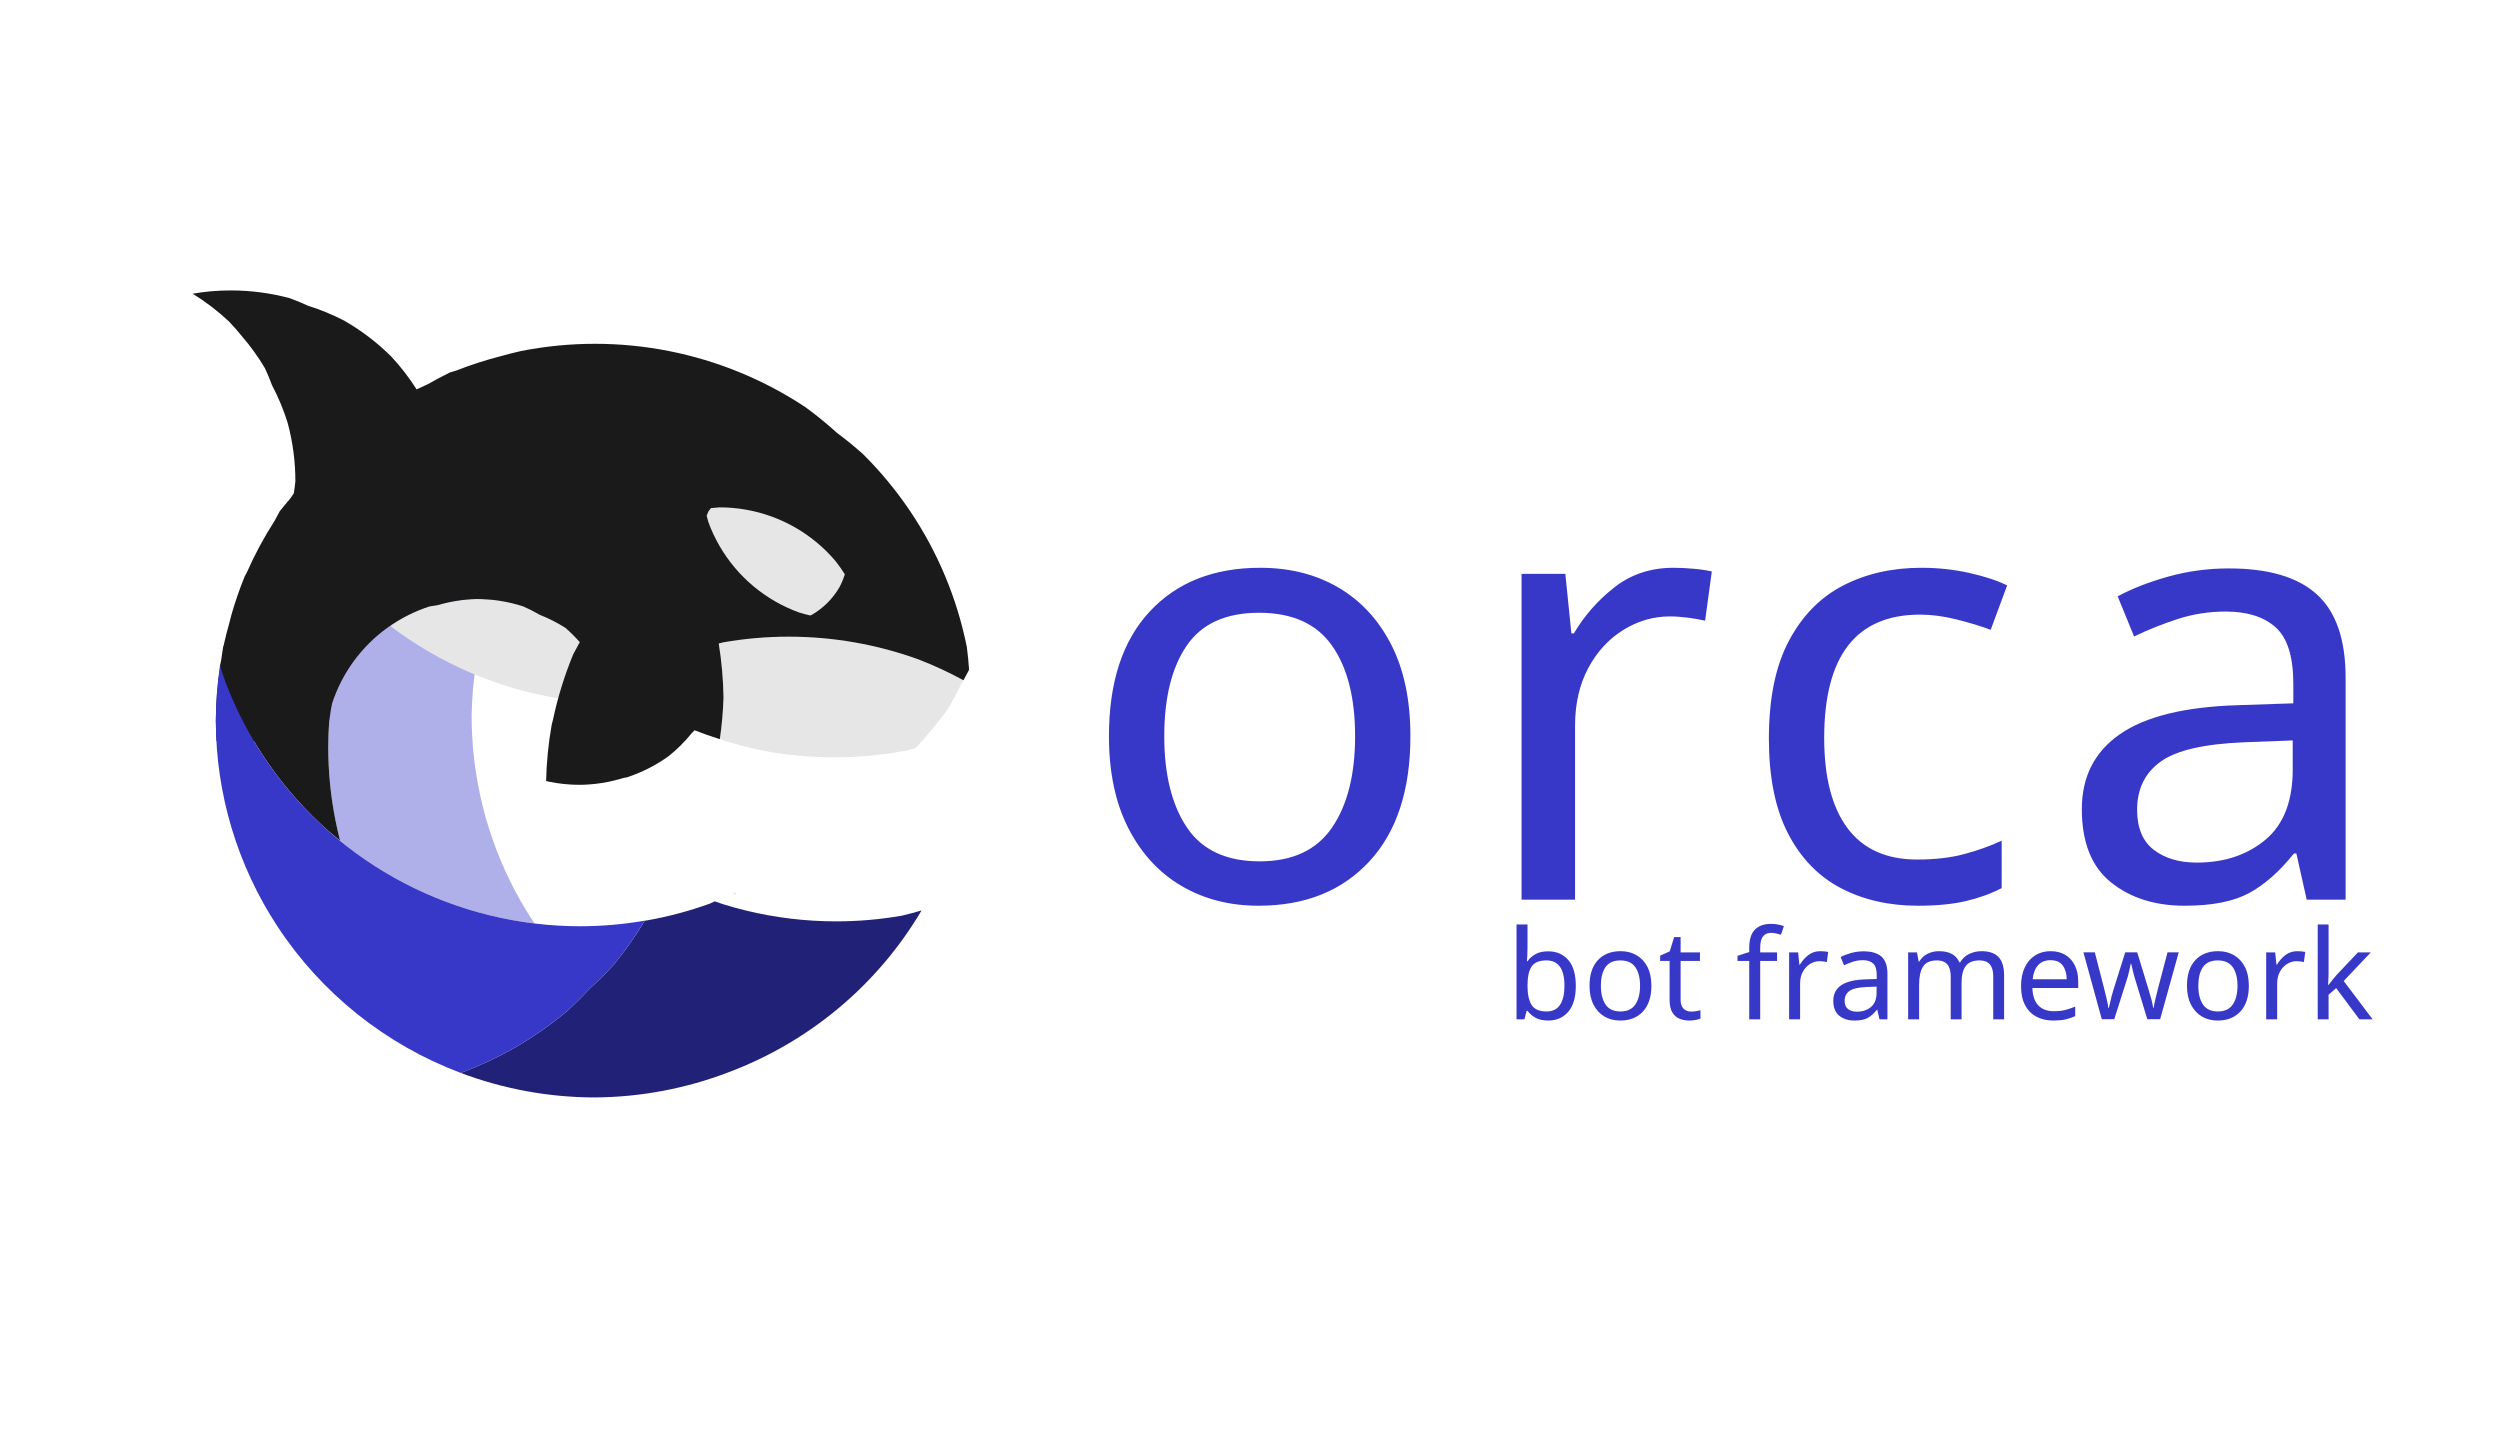
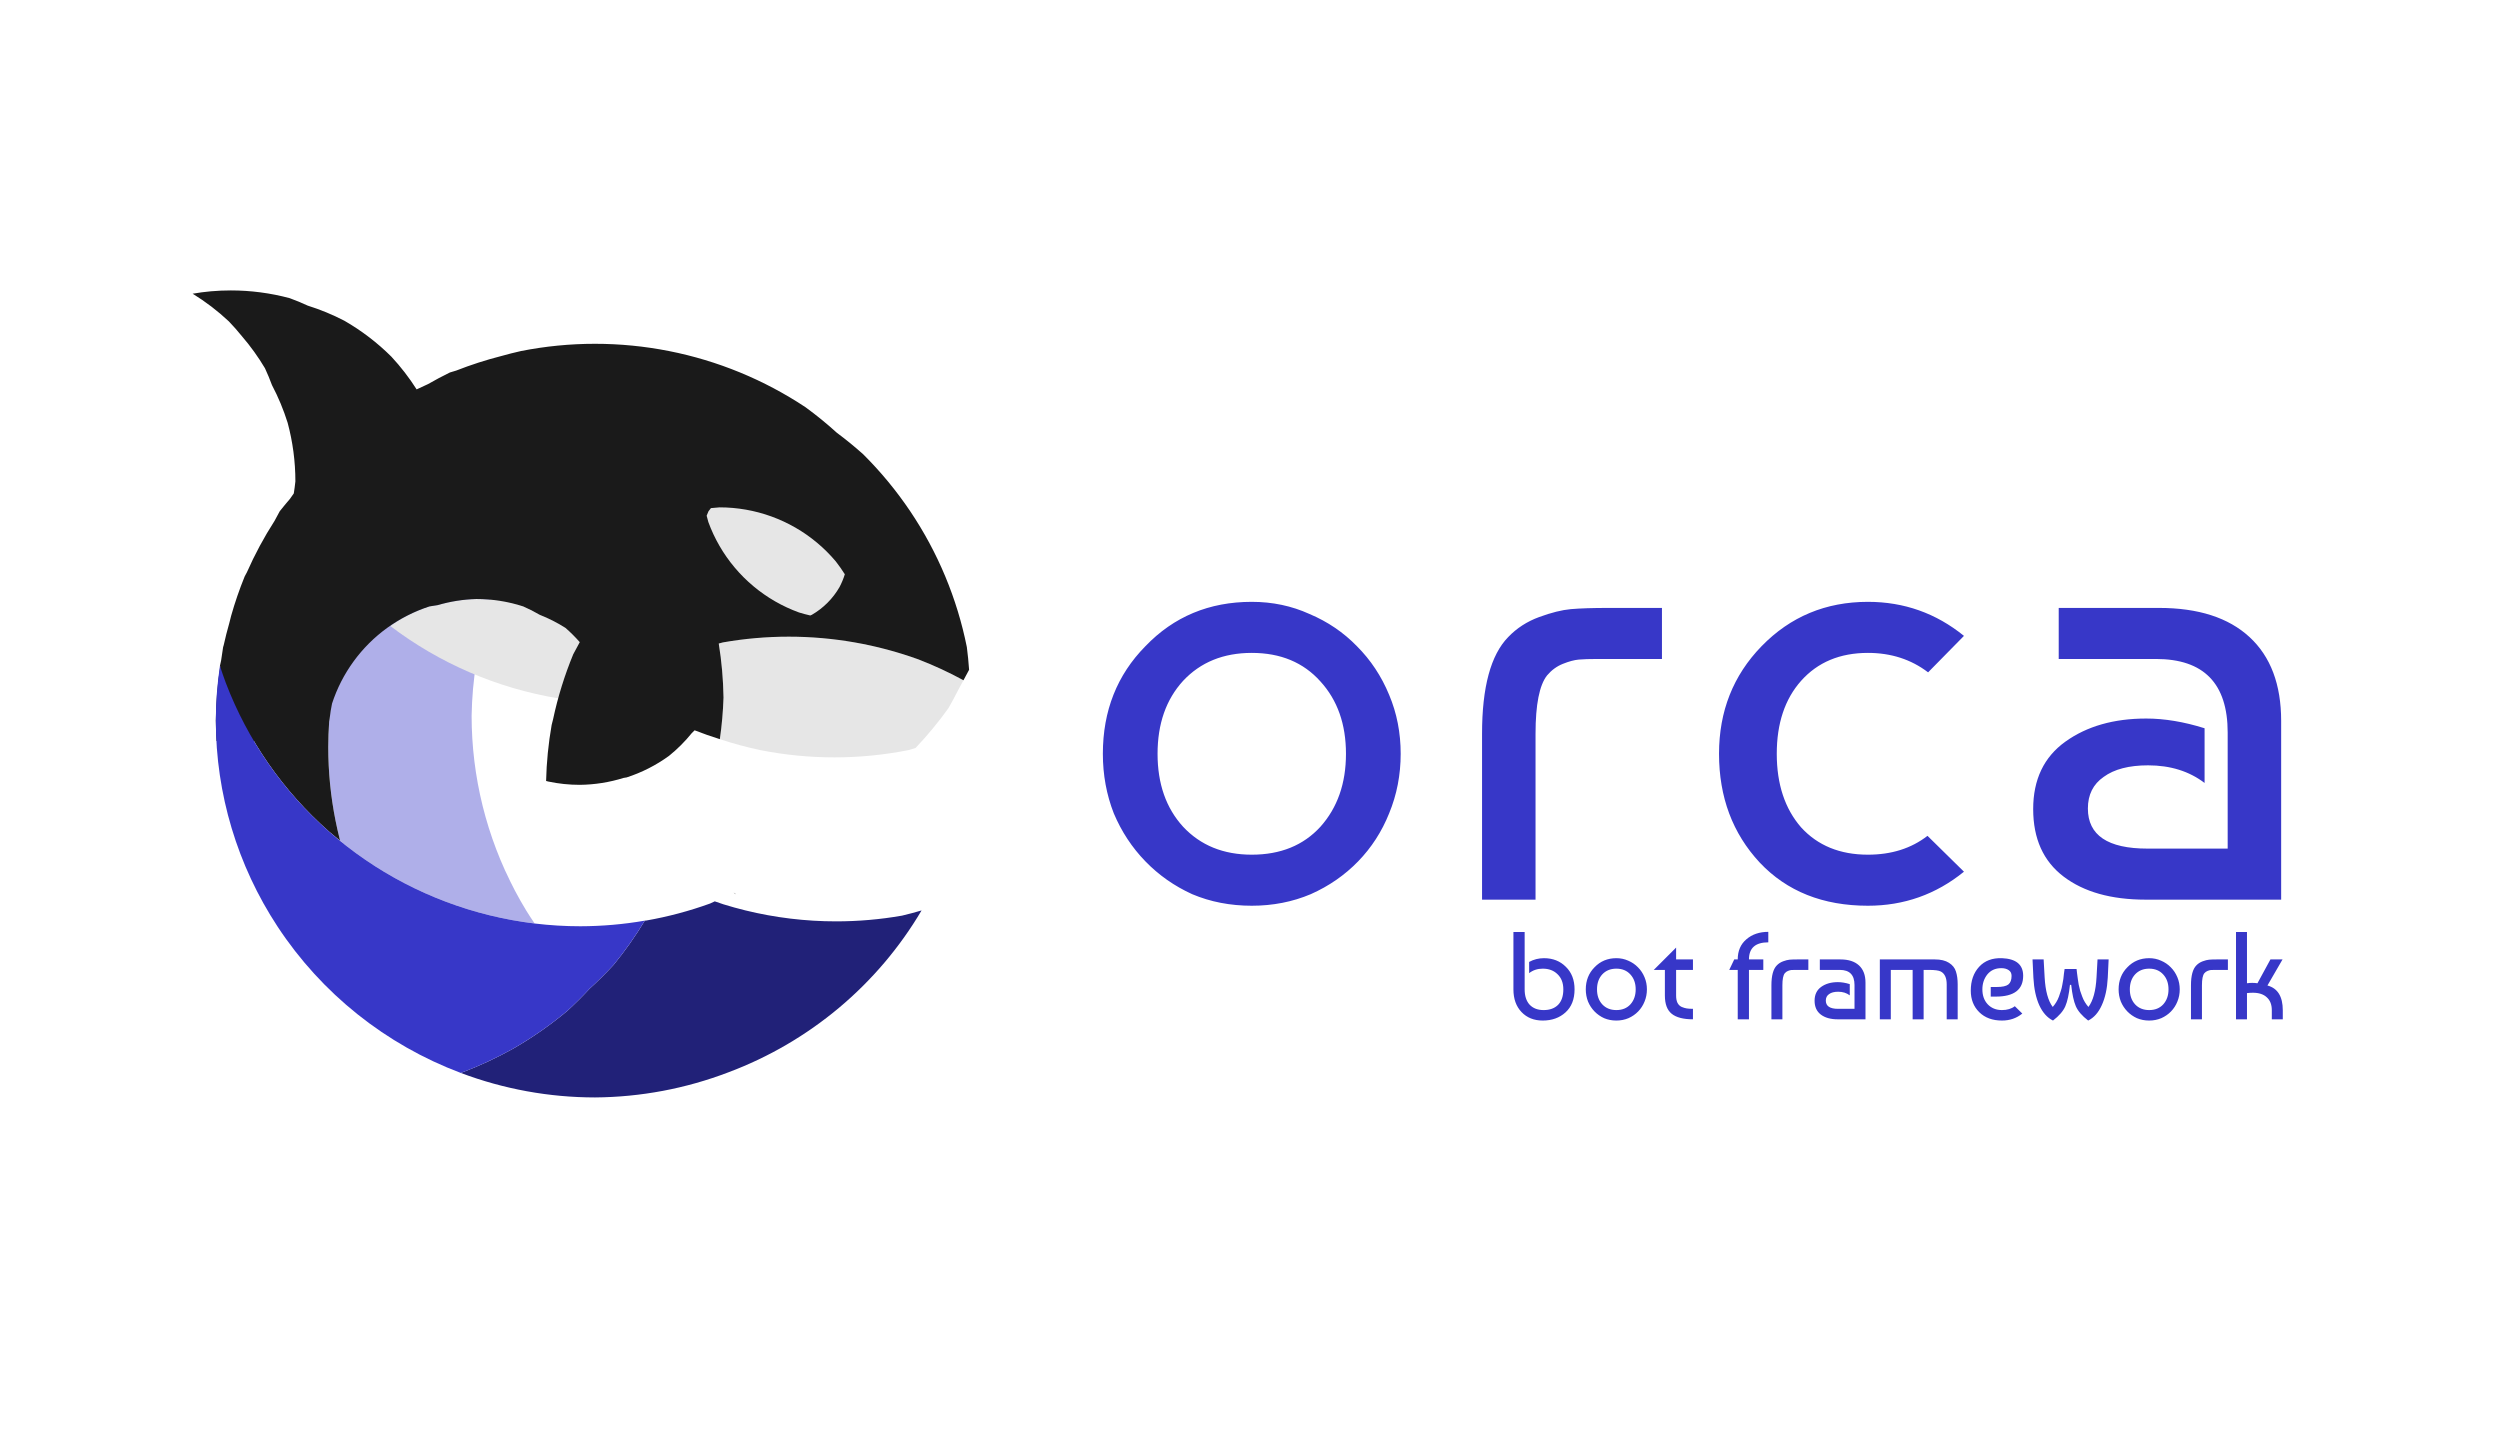
<svg xmlns="http://www.w3.org/2000/svg" version="1.1" id="svg2" width="1036" height="597.333" viewBox="0 0 1036 117.992">
  <defs id="defs6">
    <rect x="3329" y="1896.273" width="344.158" height="413.881" id="rect14768" />
    <clipPath clipPathUnits="userSpaceOnUse" id="clipPath82106">
      <g id="use82108">
        <path style="color:#000000;opacity:0.81;fill:#ff0000;fill-opacity:1;stroke:#000000;stroke-opacity:1;-inkscape-stroke:none" d="m 2697.192,2263.01 c 0,244.155 -55.897,355.03 -268.911,527.674 -213.015,172.644 -564.842,169.821 -866.091,169.821 -301.248,0 -344.041,-50.517 -557.056,-223.161 -213.015,-172.644 -345.219,-530.295 -345.219,-774.451 -3e-5,-244.155 -40.187,-391.157 94.616,-512.765 144.727,-130.561 287.197,-41.879 532.366,-313.359 196.52,-217.61 851.04,249.462 1090.875,477.031 198.902,188.731 319.42,405.053 319.42,649.209 z" id="path83133" clip-path="none" />
        <path style="fill:#ff0000;stroke:#000000;stroke-width:1px;stroke-linecap:butt;stroke-linejoin:miter;stroke-opacity:1" d="m 1292.035,1135.186 c 371.513,64.393 630.246,173.929 630.246,173.929 0,0 204.954,99.436 289.545,168.816 84.59,69.38 377.971,113.214 377.971,113.214 L 2462.843,1248.733 1889.497,1037.097 1285.733,979.107 1159.324,1101.446 Z" id="path83135" />
      </g>
    </clipPath>
    <filter style="color-interpolation-filters:sRGB" id="filter46132" x="-0.03" y="-0.034" width="1.061" height="1.071">
      <feFlood flood-opacity="0.498" flood-color="rgb(0,0,0)" result="flood" id="feFlood46122" />
      <feComposite in="flood" in2="SourceGraphic" operator="in" result="composite1" id="feComposite46124" />
      <feGaussianBlur in="composite1" stdDeviation="11.009" result="blur" id="feGaussianBlur46126" />
      <feOffset dx="1.1" dy="3.412" result="offset" id="feOffset46128" />
      <feComposite in="SourceGraphic" in2="offset" operator="over" result="composite2" id="feComposite46130" />
    </filter>
    <filter style="color-interpolation-filters:sRGB" id="filter46552" x="-0.018" y="-0.056" width="1.036" height="1.129">
      <feFlood flood-opacity="0.498" flood-color="rgb(0,0,0)" result="flood" id="feFlood46542" />
      <feComposite in="flood" in2="SourceGraphic" operator="in" result="composite1" id="feComposite46544" />
      <feGaussianBlur in="composite1" stdDeviation="13.161" result="blur" id="feGaussianBlur46546" />
      <feOffset dx="0.243" dy="9.811" result="offset" id="feOffset46548" />
      <feComposite in="SourceGraphic" in2="offset" operator="over" result="composite2" id="feComposite46550" />
    </filter>
  </defs>
  <g id="layer1" style="display:inline" />
  <g id="g8" style="display:inline">
-     <text xml:space="preserve" style="font-size:251.867px;line-height:1.25;font-family:Baumans;-inkscape-font-specification:Baumans;letter-spacing:11.055px;fill:#3737c8;fill-opacity:1;stroke:none;stroke-width:1.576;stroke-linecap:butt;stroke-linejoin:miter;stroke-miterlimit:4;stroke-dasharray:none;stroke-opacity:1;paint-order:stroke fill markers" x="445.691" y="133.147" id="text5724">
-       <tspan id="tspan5722" x="445.691" y="133.147" style="fill:#3737c8;fill-opacity:1;stroke:none;stroke-width:1.576;stroke-linecap:butt;stroke-linejoin:miter;stroke-miterlimit:4;stroke-dasharray:none;stroke-opacity:1;paint-order:stroke fill markers">orca</tspan>
-     </text>
-     <text xml:space="preserve" style="font-size:51.698px;line-height:1.25;font-family:Baumans;-inkscape-font-specification:Baumans;fill:#3737c8;fill-opacity:1;stroke:none;stroke-width:1.576;stroke-linecap:butt;stroke-linejoin:miter;stroke-miterlimit:4;stroke-dasharray:none;paint-order:stroke fill markers" x="624.062" y="182.73" id="text46540">
-       <tspan id="tspan46538" x="624.062" y="182.73" style="fill:#3737c8;fill-opacity:1;stroke:none;stroke-width:1.576;stroke-linecap:butt;stroke-linejoin:miter;stroke-miterlimit:4;stroke-dasharray:none;paint-order:stroke fill markers">bot framework</tspan>
-     </text>
+     <g aria-label="orca" id="text5724" style="font-size:251.867px;line-height:1.25;font-family:Baumans;-inkscape-font-specification:Baumans;letter-spacing:11.055px;fill:#3737c8;stroke-width:1.576;paint-order:stroke fill markers">
+       <path id="path51" d="m 518.732,9.732 c -17.631,0 -32.322,6.129 -44.076,18.387 -11.754,11.922 -17.631,26.781 -17.631,44.58 0,8.731 1.511,16.96 4.533,24.684 3.19,7.556 7.557,14.187 13.098,19.896 5.541,5.709 12.004,10.243 19.393,13.602 7.556,3.19 15.784,4.785 24.684,4.785 8.731,0 16.876,-1.595 24.432,-4.785 7.556,-3.358 14.103,-7.893 19.645,-13.602 5.541,-5.709 9.823,-12.34 12.846,-19.896 3.19,-7.724 4.785,-15.952 4.785,-24.684 0,-8.731 -1.595,-16.876 -4.785,-24.432 -3.19,-7.724 -7.641,-14.439 -13.35,-20.148 -5.541,-5.709 -12.089,-10.159 -19.645,-13.35 -7.388,-3.358 -15.364,-5.037 -23.928,-5.037 z m 255.338,0 c -17.463,0 -32.154,6.129 -44.076,18.387 -11.754,12.09 -17.631,26.949 -17.631,44.58 0,17.967 5.625,32.994 16.875,45.084 11.25,11.922 26.194,17.883 44.832,17.883 14.944,0 28.209,-4.702 39.795,-14.105 l -15.111,-14.859 c -6.716,5.205 -14.945,7.809 -24.684,7.809 -11.586,0 -20.821,-3.778 -27.705,-11.334 -6.716,-7.724 -10.074,-17.883 -10.074,-30.477 0,-12.593 3.358,-22.669 10.074,-30.225 6.884,-7.724 16.119,-11.586 27.705,-11.586 9.571,0 17.883,2.687 24.936,8.061 L 813.865,23.838 C 802.279,14.435 789.014,9.732 774.07,9.732 Z M 666.551,12.252 c -6.549,0 -11.753,0.168 -15.615,0.504 -3.694,0.336 -8.06,1.426 -13.098,3.273 -5.037,1.847 -9.32,4.616 -12.846,8.311 -7.22,7.388 -10.83,20.737 -10.83,40.047 v 68.76 h 22.166 V 64.387 c 0,-12.09 1.595,-20.148 4.785,-24.178 1.847,-2.183 4.03,-3.778 6.549,-4.785 2.519,-1.007 4.7,-1.596 6.547,-1.764 1.847,-0.168 4.45,-0.252 7.809,-0.252 h 26.697 v -21.156 z m 186.58,0 v 21.156 h 40.297 c 19.814,0 29.721,10.159 29.721,30.477 v 48.105 h -33.246 c -16.455,0 -24.684,-5.541 -24.684,-16.623 0,-5.709 2.183,-10.075 6.549,-13.098 4.366,-3.19 10.495,-4.785 18.387,-4.785 9.235,0 17.043,2.435 23.424,7.305 V 62.121 c -8.563,-2.687 -16.624,-4.029 -24.18,-4.029 -13.433,0 -24.599,3.19 -33.498,9.57 -8.899,6.381 -13.35,15.7 -13.35,27.957 0,12.258 4.198,21.576 12.594,27.957 8.396,6.381 19.729,9.57 34.002,9.57 H 945.312 V 59.098 c 0,-15.112 -4.364,-26.698 -13.096,-34.758 C 923.485,16.28 910.975,12.252 894.688,12.252 Z M 518.732,30.889 c 11.922,0 21.409,3.946 28.461,11.838 7.052,7.724 10.578,17.715 10.578,29.973 0,12.258 -3.526,22.333 -10.578,30.225 -7.052,7.724 -16.539,11.586 -28.461,11.586 -11.754,0 -21.241,-3.862 -28.461,-11.586 -7.052,-7.724 -10.578,-17.799 -10.578,-30.225 0,-12.425 3.526,-22.501 10.578,-30.225 7.22,-7.724 16.707,-11.586 28.461,-11.586 z" />
+     </g>
+     <g aria-label="bot framework" id="text46540" style="font-size:51.698px;line-height:1.25;font-family:Baumans;-inkscape-font-specification:Baumans;fill:#3737c8;stroke-width:1.576;paint-order:stroke fill markers">
+       <path id="path115" d="m 732.783,146.49 c -3.688,0 -6.721,1.034 -9.1,3.102 -2.378,2.033 -3.566,4.807 -3.566,8.322 h -1.447 l -2.068,4.344 h 3.516 v 20.473 h 4.652 v -20.473 h 5.945 v -4.344 h -5.945 c 0,-4.722 2.672,-7.082 8.014,-7.082 z m -105.619,0.051 v 23.781 c 0,3.929 1.119,7.065 3.359,9.408 2.24,2.344 5.17,3.516 8.789,3.516 3.791,0 6.929,-1.119 9.41,-3.359 2.516,-2.275 3.773,-5.463 3.773,-9.564 0,-3.895 -1.207,-7.014 -3.619,-9.357 -2.378,-2.378 -5.394,-3.566 -9.047,-3.566 -2.206,0 -4.257,0.517 -6.152,1.551 v 4.652 c 1.585,-1.241 3.463,-1.861 5.635,-1.861 2.55,0 4.601,0.775 6.152,2.326 1.585,1.516 2.379,3.602 2.379,6.256 0,2.792 -0.724,4.928 -2.172,6.41 -1.448,1.448 -3.446,2.172 -5.996,2.172 -2.447,0 -4.378,-0.741 -5.791,-2.223 -1.379,-1.516 -2.068,-3.637 -2.068,-6.359 v -23.781 z m 299.436,0 v 36.189 h 4.549 v -10.857 c 0.827,-0.103 1.639,-0.154 2.432,-0.154 2.516,0 4.445,0.637 5.789,1.912 1.379,1.241 2.068,3.015 2.068,5.324 v 3.775 h 4.549 v -3.723 c 0,-5.721 -2.12,-9.152 -6.359,-10.289 l 6.256,-10.805 h -5.014 l -5.377,9.875 c -1.448,-0.207 -2.896,-0.207 -4.344,0 v -21.248 z m -232.021,6.463 -9.254,9.254 h 4.602 v 10.648 c 0,3.515 0.948,6.032 2.844,7.549 1.896,1.516 4.826,2.275 8.789,2.275 v -4.344 c -1,0 -1.844,-0.051 -2.533,-0.154 -0.655,-0.103 -1.363,-0.311 -2.121,-0.621 -0.758,-0.345 -1.344,-0.912 -1.758,-1.705 -0.379,-0.793 -0.568,-1.794 -0.568,-3 v -10.648 h 6.98 v -4.344 h -6.98 z m -24.764,4.395 c -3.619,0 -6.634,1.257 -9.047,3.773 -2.413,2.447 -3.619,5.497 -3.619,9.15 0,1.792 0.311,3.481 0.932,5.066 0.655,1.551 1.55,2.912 2.688,4.084 1.137,1.172 2.464,2.102 3.98,2.791 1.551,0.655 3.24,0.982 5.066,0.982 1.792,0 3.465,-0.328 5.016,-0.982 1.551,-0.689 2.894,-1.619 4.031,-2.791 1.137,-1.172 2.016,-2.533 2.637,-4.084 0.655,-1.585 0.982,-3.274 0.982,-5.066 0,-1.792 -0.328,-3.465 -0.982,-5.016 -0.655,-1.585 -1.568,-2.963 -2.74,-4.135 -1.137,-1.172 -2.48,-2.085 -4.031,-2.74 -1.516,-0.689 -3.154,-1.033 -4.912,-1.033 z m 159.799,0 c -3.998,-0.138 -7.15,1.05 -9.459,3.566 -2.309,2.516 -3.465,5.808 -3.465,9.875 0,3.653 1.172,6.634 3.516,8.943 2.344,2.309 5.479,3.463 9.408,3.463 3.24,0 6.05,-0.964 8.428,-2.895 l -3.102,-3.051 c -1.379,1.068 -3.155,1.604 -5.326,1.604 -2.413,0 -4.376,-0.793 -5.893,-2.379 -1.482,-1.585 -2.223,-3.653 -2.223,-6.203 0,-2.413 0.69,-4.48 2.068,-6.203 1.413,-1.723 3.342,-2.586 5.789,-2.586 1.241,0 2.258,0.277 3.051,0.828 0.793,0.517 1.189,1.309 1.189,2.377 0,1.654 -0.45,2.845 -1.346,3.568 -0.896,0.689 -2.497,1.033 -4.807,1.033 h -2.482 v 3.98 h 2.119 c 7.548,0 11.322,-2.877 11.322,-8.633 0,-4.618 -2.93,-7.048 -8.789,-7.289 z m 61.004,0 c -3.619,0 -6.634,1.257 -9.047,3.773 -2.413,2.447 -3.619,5.497 -3.619,9.15 0,1.792 0.311,3.481 0.932,5.066 0.655,1.551 1.55,2.912 2.688,4.084 1.137,1.172 2.464,2.102 3.98,2.791 1.551,0.655 3.24,0.982 5.066,0.982 1.792,0 3.465,-0.328 5.016,-0.982 1.551,-0.689 2.896,-1.619 4.033,-2.791 1.137,-1.172 2.016,-2.533 2.637,-4.084 0.655,-1.585 0.98,-3.274 0.98,-5.066 0,-1.792 -0.326,-3.465 -0.98,-5.016 -0.655,-1.585 -1.568,-2.963 -2.74,-4.135 -1.137,-1.172 -2.482,-2.085 -4.033,-2.74 -1.516,-0.689 -3.154,-1.033 -4.912,-1.033 z m -145.787,0.516 c -1.344,0 -2.414,0.035 -3.207,0.104 -0.758,0.069 -1.654,0.293 -2.688,0.672 -1.034,0.379 -1.913,0.949 -2.637,1.707 -1.482,1.516 -2.223,4.255 -2.223,8.219 v 14.115 h 4.549 v -14.113 c 0,-2.482 0.328,-4.138 0.982,-4.965 0.379,-0.448 0.827,-0.774 1.344,-0.98 0.517,-0.207 0.967,-0.329 1.346,-0.363 0.379,-0.035 0.912,-0.051 1.602,-0.051 h 5.48 v -4.344 z m 9.305,0 v 4.344 h 8.271 c 4.067,0 6.102,2.086 6.102,6.256 v 9.873 h -6.824 c -3.378,0 -5.066,-1.137 -5.066,-3.412 0,-1.172 0.448,-2.067 1.344,-2.688 0.896,-0.655 2.154,-0.982 3.773,-0.982 1.896,0 3.499,0.5 4.809,1.5 v -4.654 c -1.758,-0.551 -3.412,-0.826 -4.963,-0.826 -2.757,0 -5.05,0.655 -6.877,1.965 -1.827,1.31 -2.74,3.222 -2.74,5.738 0,2.516 0.863,4.429 2.586,5.738 1.723,1.31 4.049,1.965 6.979,1.965 h 11.529 v -15.199 c 0,-3.102 -0.897,-5.48 -2.689,-7.135 -1.792,-1.654 -4.36,-2.482 -7.703,-2.482 z m 24.867,0 v 24.816 h 4.549 v -20.473 h 9.047 v 20.473 h 4.551 v -20.473 h 2.119 c 2.516,0 4.186,0.224 5.014,0.672 1.62,0.862 2.43,2.636 2.43,5.324 v 14.477 h 4.551 v -14.477 c 0,-2.068 -0.242,-3.842 -0.725,-5.324 -0.448,-1.482 -1.413,-2.689 -2.895,-3.619 -1.448,-0.931 -3.395,-1.396 -5.842,-1.396 z m 63.277,0 0.363,7.6 c 0.241,4.515 1.051,8.308 2.43,11.375 1.413,3.067 3.307,5.186 5.686,6.357 2.55,-1.965 4.258,-3.946 5.119,-5.945 0.862,-1.999 1.499,-4.945 1.912,-8.84 h 0.518 c 0.414,3.895 1.05,6.841 1.912,8.84 0.862,1.999 2.569,3.981 5.119,5.945 2.378,-1.172 4.256,-3.29 5.635,-6.357 1.413,-3.067 2.241,-6.86 2.482,-11.375 l 0.361,-7.6 h -4.602 l -0.414,7.393 c -0.31,5.652 -1.429,9.754 -3.359,12.305 -0.517,-0.586 -0.999,-1.241 -1.447,-1.965 -0.448,-0.724 -0.828,-1.515 -1.139,-2.377 -0.31,-0.896 -0.585,-1.671 -0.826,-2.326 -0.207,-0.689 -0.414,-1.552 -0.621,-2.586 -0.172,-1.068 -0.292,-1.844 -0.361,-2.326 -0.069,-0.483 -0.173,-1.258 -0.311,-2.326 -0.103,-1.068 -0.173,-1.673 -0.207,-1.811 h -4.963 c -0.035,0.138 -0.12,0.742 -0.258,1.811 -0.103,1.068 -0.191,1.844 -0.26,2.326 -0.069,0.483 -0.205,1.258 -0.412,2.326 -0.172,1.034 -0.38,1.897 -0.621,2.586 -0.207,0.655 -0.465,1.43 -0.775,2.326 -0.31,0.862 -0.689,1.653 -1.137,2.377 -0.448,0.724 -0.93,1.379 -1.447,1.965 -1.93,-2.55 -3.051,-6.652 -3.361,-12.305 l -0.414,-7.393 z m 76.41,0 c -1.344,0 -2.412,0.035 -3.205,0.104 -0.758,0.069 -1.654,0.293 -2.688,0.672 -1.034,0.379 -1.913,0.949 -2.637,1.707 -1.482,1.516 -2.223,4.255 -2.223,8.219 v 14.115 h 4.549 v -14.113 c 0,-2.482 0.328,-4.138 0.982,-4.965 0.379,-0.448 0.827,-0.774 1.344,-0.98 0.517,-0.207 0.965,-0.329 1.344,-0.363 0.379,-0.035 0.914,-0.051 1.604,-0.051 h 5.48 v -4.344 z m -248.875,3.826 c 2.447,0 4.394,0.81 5.842,2.43 1.448,1.585 2.172,3.636 2.172,6.152 10e-6,2.516 -0.724,4.583 -2.172,6.203 -1.448,1.585 -3.395,2.379 -5.842,2.379 -2.413,0 -4.36,-0.793 -5.842,-2.379 -1.448,-1.585 -2.172,-3.653 -2.172,-6.203 0,-2.55 0.724,-4.618 2.172,-6.203 1.482,-1.585 3.429,-2.379 5.842,-2.379 z m 220.803,0 c 2.447,0 4.394,0.81 5.842,2.43 1.448,1.585 2.172,3.636 2.172,6.152 0,2.516 -0.724,4.583 -2.172,6.203 -1.448,1.585 -3.395,2.379 -5.842,2.379 -2.413,0 -4.36,-0.793 -5.842,-2.379 -1.448,-1.585 -2.17,-3.653 -2.17,-6.203 0,-2.55 0.722,-4.618 2.17,-6.203 1.482,-1.585 3.429,-2.379 5.842,-2.379 z" />
+     </g>
    <text xml:space="preserve" id="text14766" style="font-style:normal;font-weight:normal;font-size:40px;line-height:1.25;font-family:sans-serif;white-space:pre;shape-inside:url(#rect14768);fill:#000000;fill-opacity:1;stroke:none" />
  </g>
  <g id="layer2" style="display:inline" />
  <g id="layer3">
    <g id="g171924" transform="matrix(0.2763759,0,0,0.2763759,2045.627,-1720.073)" style="stroke:none;stroke-width:7.237;stroke-miterlimit:4;stroke-dasharray:none;paint-order:stroke fill markers;stroke-linecap:butt;stroke-linejoin:miter">
      <path id="path13325" style="display:inline;fill:#000000;fill-opacity:0.497;stroke:none;stroke-width:7.237;stroke-miterlimit:4;stroke-dasharray:none;stroke-opacity:1;paint-order:stroke fill markers;stroke-linecap:butt;stroke-linejoin:miter" d="m -6301.492,6694.895 a 113.458,113.593 0 0 1 2.289,1.531 113.458,113.593 0 0 1 0.646,0.969 227.455,226.918 0 0 1 -2.258,-1.824 227.455,226.918 0 0 1 -0.678,-0.676 z" />
      <path id="path13327" style="display:inline;fill:#000000;fill-opacity:0.497;stroke:none;stroke-width:7.237;stroke-miterlimit:4;stroke-dasharray:none;stroke-opacity:1;paint-order:stroke fill markers;stroke-linecap:butt;stroke-linejoin:miter" d="m -6301.492,6694.895 a 227.455,226.918 0 0 0 0.678,0.676 227.455,226.918 0 0 0 2.258,1.824 113.458,113.593 0 0 0 -0.646,-0.969 113.458,113.593 0 0 0 -2.289,-1.531 z" />
      <path id="path13329" style="display:inline;fill:#000000;fill-opacity:0.497;stroke:none;stroke-width:7.237;stroke-miterlimit:4;stroke-dasharray:none;stroke-opacity:1;paint-order:stroke fill markers;stroke-linecap:butt;stroke-linejoin:miter" d="m -6323.361,6438.22 a 113.458,113.593 0 0 1 2.289,1.531 113.458,113.593 0 0 1 0.646,0.969 227.455,226.918 0 0 1 -2.258,-1.824 227.455,226.918 0 0 1 -0.678,-0.676 z" />
      <path id="path13331" style="display:inline;fill:#000000;fill-opacity:0.497;stroke:none;stroke-width:7.237;stroke-miterlimit:4;stroke-dasharray:none;stroke-opacity:1;paint-order:stroke fill markers;stroke-linecap:butt;stroke-linejoin:miter" d="m -6323.361,6438.22 a 227.455,226.918 0 0 0 0.678,0.676 227.455,226.918 0 0 0 2.258,1.824 113.458,113.593 0 0 0 -0.646,-0.969 113.458,113.593 0 0 0 -2.289,-1.531 z" />
      <path id="path13333" style="display:inline;fill:#afafe9;fill-opacity:1;stroke:none;stroke-width:7.237;stroke-miterlimit:4;stroke-dasharray:none;stroke-opacity:1;paint-order:stroke fill markers;stroke-linecap:butt;stroke-linejoin:miter" d="m -6891.538,6617.147 a 568.502,565.011 0 0 1 -0.865,-3.109 568.502,565.011 0 0 1 -6.113,-27.059 568.502,565.011 0 0 1 -4.769,-27.324 568.502,565.011 0 0 1 -3.416,-27.523 568.502,565.011 0 0 1 -2.053,-27.656 568.502,565.011 0 0 1 -0.686,-27.725 568.502,565.011 0 0 1 5.787,-80.408 568.502,565.011 0 0 1 17.242,-78.773 568.502,565.011 0 0 1 28.346,-75.531 568.502,565.011 0 0 1 38.873,-70.754 568.502,565.011 0 0 1 48.609,-64.535 568.502,565.011 0 0 1 57.355,-57.004 568.502,565.011 0 0 1 64.934,-48.31 568.502,565.011 0 0 1 51.863,-28.146 568.502,565.011 0 0 1 45.051,33.617 568.502,565.011 0 0 1 24.924,24.771 568.502,565.011 0 0 0 -35.006,34.789 568.502,565.011 0 0 0 -56.838,80.676 568.502,565.011 0 0 0 -41.881,89.262 568.502,565.011 0 0 0 -25.648,95.131 568.502,565.011 0 0 0 -1.633,18.547 568.502,565.011 0 0 0 -7.004,79.566 568.502,565.011 0 0 0 1.037,34.115 568.502,565.011 0 0 0 3.109,33.99 568.502,565.011 0 0 0 5.166,33.74 568.502,565.011 0 0 0 7.207,33.371 568.502,565.011 0 0 0 9.223,32.875 568.502,565.011 0 0 0 11.201,32.264 568.502,565.011 0 0 0 13.143,31.533 568.502,565.011 0 0 0 1.404,2.865 568.502,565.011 0 0 0 13.629,27.82 568.502,565.011 0 0 0 16.869,29.727 568.502,565.011 0 0 0 12.516,19.238 568.502,565.011 0 0 1 -33.877,-5.125 568.502,565.011 0 0 1 -33.576,-7.162 568.502,565.011 0 0 1 -33.078,-9.166 568.502,565.011 0 0 1 -32.262,-11.065 568.502,565.011 0 0 1 -0.201,-0.068 568.502,565.011 0 0 1 -31.727,-13.06 568.502,565.011 0 0 1 -30.877,-14.941 568.502,565.011 0 0 1 -29.91,-16.766 568.502,565.011 0 0 1 -28.84,-18.531 568.502,565.011 0 0 1 -27.658,-20.229 568.502,565.011 0 0 1 -9.57,-7.926 z" />
      <path id="path13335" style="display:inline;fill:#212178;fill-opacity:1;stroke:none;stroke-width:7.237;stroke-miterlimit:4;stroke-dasharray:none;stroke-opacity:1;paint-order:stroke fill markers;stroke-linecap:butt;stroke-linejoin:miter" d="m -6309.208,6964.235 a 568.502,565.011 0 0 1 -18.35,-6.293 568.502,565.011 0 0 1 -31.727,-13.061 568.502,565.011 0 0 1 -30.875,-14.941 568.502,565.011 0 0 1 -29.912,-16.767 568.502,565.011 0 0 1 -28.838,-18.531 568.502,565.011 0 0 1 -27.66,-20.227 568.502,565.011 0 0 1 -26.381,-21.852 568.502,565.011 0 0 1 -14.586,-13.646 568.502,565.011 0 0 0 36.228,-36.006 568.502,565.011 0 0 0 46.492,-65.988 568.502,565.011 0 0 0 2.172,-0.19 568.502,565.011 0 0 0 95.719,-25.49 568.502,565.011 0 0 0 7.055,-3.27 568.502,565.011 0 0 0 12.906,4.426 568.502,565.011 0 0 0 33.08,9.164 568.502,565.011 0 0 0 33.576,7.164 568.502,565.011 0 0 0 33.949,5.135 568.502,565.011 0 0 0 34.199,3.09 568.502,565.011 0 0 0 34.326,1.031 568.502,565.011 0 0 0 98.719,-8.584 568.502,565.011 0 0 0 29.338,-7.812 568.502,565.011 0 0 1 -289.432,242.649 z m 0,0 a 568.502,565.011 0 0 1 -200.285,37.758 568.502,565.011 0 0 1 -201.199,-36.738 568.502,565.011 0 0 0 78.139,-36.211 568.502,565.011 0 0 0 81.174,-56.49 568.502,565.011 0 0 0 33.844,-33.637 568.502,565.011 0 0 0 14.586,13.646 568.502,565.011 0 0 0 26.381,21.852 568.502,565.011 0 0 0 27.66,20.227 568.502,565.011 0 0 0 28.838,18.531 568.502,565.011 0 0 0 29.912,16.767 568.502,565.011 0 0 0 30.875,14.941 568.502,565.011 0 0 0 31.727,13.061 568.502,565.011 0 0 0 18.35,6.293 z" />
      <path style="display:inline;fill:#e6e6e6;fill-opacity:1;stroke:none;stroke-width:7.237;stroke-miterlimit:4;stroke-dasharray:none;stroke-opacity:1;paint-order:stroke fill markers;stroke-linecap:butt;stroke-linejoin:miter" d="m -6687.434,6254.641 a 227.455,226.918 0 0 1 70.287,11.105 227.455,226.918 0 0 1 24.766,12.59 227.455,226.918 0 0 1 38.641,19.641 227.455,226.918 0 0 1 21.398,21.348 568.502,565.011 0 0 0 -8.877,16.504 568.502,565.011 0 0 0 -0.9,1.676 568.502,565.011 0 0 0 -22.299,66.111 568.502,565.011 0 0 1 -251.994,-108.523 227.455,226.918 0 0 1 58.691,-29.346 227.455,226.918 0 0 1 4.506,-0.713 227.455,226.918 0 0 1 7.922,-1.25 227.455,226.918 0 0 1 57.859,-9.143 z" id="path13337" />
      <path id="path13339" style="display:inline;opacity:1;fill:#e6e6e6;fill-opacity:1;stroke-width:7.237;stroke:none;stroke-miterlimit:4;stroke-dasharray:none;paint-order:stroke fill markers;stroke-linecap:butt;stroke-linejoin:miter" d="m -6322.272,6464.796 a 568.502,565.011 0 0 0 5.492,-62.395 568.502,565.011 0 0 0 -7.131,-81.018 568.502,565.011 0 0 1 6.287,-1.674 568.502,565.011 0 0 1 98.721,-8.584 568.502,565.011 0 0 1 98.719,8.584 568.502,565.011 0 0 1 95.719,25.49 568.502,565.011 0 0 1 67.478,31.271 568.502,565.011 0 0 1 -8.641,16.066 568.502,565.011 0 0 1 -13.799,25.658 568.502,565.011 0 0 1 -49.369,59.789 568.502,565.011 0 0 1 -10.818,3.262 568.502,565.011 0 0 1 -110.908,10.857 568.502,565.011 0 0 1 -110.908,-10.857 568.502,565.011 0 0 1 -60.842,-16.451 z" />
      <path id="path13341" style="display:inline;opacity:1;fill:#1a1a1a;stroke-width:7.237;stroke:none;stroke-miterlimit:4;stroke-dasharray:none;paint-order:stroke fill markers;stroke-linecap:butt;stroke-linejoin:miter" d="m -7055.536,5791.95 a 340.51,339.166 0 0 1 88.131,11.557 340.51,339.166 0 0 1 27.267,11.25 340.51,339.166 0 0 1 54.858,22.633 568.502,565.011 0 0 0 -98.721,8.584 568.502,565.011 0 0 0 -54.887,14.617 340.51,339.166 0 0 0 -19.551,-22.207 340.51,339.166 0 0 0 -54.336,-41.529 340.51,339.166 0 0 1 27.561,-3.615 340.51,339.166 0 0 1 29.678,-1.289 z m 16.648,68.641 a 568.502,565.011 0 0 1 54.887,-14.617 568.502,565.011 0 0 1 98.721,-8.584 340.51,339.166 0 0 1 70.522,53.898 340.51,339.166 0 0 1 37.836,49.037 568.502,565.011 0 0 1 17.037,-7.902 568.502,565.011 0 0 1 32.836,-17.443 568.502,565.011 0 0 1 9.51,-2.867 568.502,565.011 0 0 1 67.457,-21.758 568.502,565.011 0 0 1 49.053,22.732 568.502,565.011 0 0 1 81.176,56.49 568.502,565.011 0 0 1 70.07,69.641 568.502,565.011 0 0 1 56.84,80.678 568.502,565.011 0 0 1 41.881,89.26 568.502,565.011 0 0 1 25.646,95.133 568.502,565.011 0 0 1 1.506,17.096 568.502,565.011 0 0 0 -89.432,23.816 568.502,565.011 0 0 0 -89.812,41.623 568.502,565.011 0 0 0 -69.16,48.129 568.502,565.011 0 0 1 30.195,-97.447 568.502,565.011 0 0 1 0.9,-1.676 568.502,565.011 0 0 1 8.877,-16.504 227.455,226.918 0 0 0 -21.398,-21.348 227.455,226.918 0 0 0 -38.641,-19.641 227.455,226.918 0 0 0 -24.766,-12.59 227.455,226.918 0 0 0 -70.287,-11.105 227.455,226.918 0 0 0 -57.859,9.143 227.455,226.918 0 0 0 -7.922,1.25 227.455,226.918 0 0 0 -4.506,0.713 227.455,226.918 0 0 0 -63.408,32.23 227.455,226.918 0 0 0 -50.32,50.201 227.455,226.918 0 0 0 -32.307,63.258 227.455,226.918 0 0 0 -3.572,22.502 227.455,226.918 0 0 0 -0.723,4.551 568.502,565.011 0 0 1 -0.012,-0.016 568.502,565.011 0 0 0 -1.377,38.277 568.502,565.011 0 0 0 0.686,27.725 568.502,565.011 0 0 0 2.053,27.656 568.502,565.011 0 0 0 3.416,27.523 568.502,565.011 0 0 0 4.769,27.324 568.502,565.011 0 0 0 6.113,27.059 568.502,565.011 0 0 0 0.865,3.109 568.502,565.011 0 0 1 -16.811,-13.924 568.502,565.011 0 0 1 -25.006,-23.395 568.502,565.011 0 0 1 -23.539,-24.852 568.502,565.011 0 0 1 -21.984,-26.219 568.502,565.011 0 0 1 -20.354,-27.49 568.502,565.011 0 0 1 -18.645,-28.66 568.502,565.011 0 0 1 -2.619,-4.617 340.51,339.166 0 0 1 -35.041,2.289 340.51,339.166 0 0 1 -21.412,-2.809 568.502,565.011 0 0 1 -1.047,-30.49 568.502,565.011 0 0 1 6.543,-80.887 568.502,565.011 0 0 1 -0.398,-1.151 568.502,565.011 0 0 1 1.797,-8.211 568.502,565.011 0 0 1 2.982,-19.98 568.502,565.011 0 0 1 0.844,-2.764 568.502,565.011 0 0 1 8.435,-33.289 568.502,565.011 0 0 1 2.76,-10.895 568.502,565.011 0 0 1 20.311,-59.045 568.502,565.011 0 0 1 3.303,-6.141 568.502,565.011 0 0 1 41.566,-77.287 568.502,565.011 0 0 1 7.666,-14.254 568.502,565.011 0 0 1 15.383,-18.629 568.502,565.011 0 0 1 5.707,-8.143 340.51,339.166 0 0 0 2.393,-18.098 340.51,339.166 0 0 0 -11.604,-87.781 340.51,339.166 0 0 0 -23.502,-56.512 340.51,339.166 0 0 0 -10.516,-25.289 340.51,339.166 0 0 0 -34.562,-48.037 z m 466.572,574.361 a 568.502,565.011 0 0 1 69.16,-48.129 568.502,565.011 0 0 1 89.812,-41.623 568.502,565.011 0 0 1 89.432,-23.816 568.502,565.011 0 0 1 7.131,81.018 568.502,565.011 0 0 1 -5.492,62.395 568.502,565.011 0 0 1 -37.83,-13.297 227.455,226.918 0 0 1 -4.322,4.314 227.455,226.918 0 0 1 -34.199,34.117 227.455,226.918 0 0 1 -63.408,32.23 227.455,226.918 0 0 1 -4.506,0.713 227.455,226.918 0 0 1 -65.781,10.395 227.455,226.918 0 0 1 -23.775,-1.244 227.455,226.918 0 0 1 -23.516,-3.715 227.455,226.918 0 0 1 -3.18,-0.85 568.502,565.011 0 0 1 8.32,-83.963 568.502,565.011 0 0 1 2.154,-8.545 z m 615.328,-58.48 a 568.502,565.011 0 0 0 -67.478,-31.271 568.502,565.011 0 0 0 -95.719,-25.49 568.502,565.011 0 0 0 -98.719,-8.584 568.502,565.011 0 0 0 -98.721,8.584 568.502,565.011 0 0 0 -6.287,1.674 568.502,565.011 0 0 0 -1.506,-17.096 568.502,565.011 0 0 0 -25.646,-95.133 568.502,565.011 0 0 0 -41.881,-89.26 568.502,565.011 0 0 0 -56.84,-80.678 568.502,565.011 0 0 0 -70.07,-69.641 568.502,565.011 0 0 0 -81.176,-56.49 568.502,565.011 0 0 0 -49.053,-22.732 568.502,565.011 0 0 1 29.68,-7.527 568.502,565.011 0 0 1 110.91,-10.855 568.502,565.011 0 0 1 110.908,10.855 568.502,565.011 0 0 1 106.647,32.152 568.502,565.011 0 0 1 98.287,52.213 568.502,565.011 0 0 1 46.756,38.135 568.502,565.011 0 0 1 39.393,32.131 568.502,565.011 0 0 1 70.701,85.621 568.502,565.011 0 0 1 52.535,97.682 568.502,565.011 0 0 1 32.352,105.992 568.502,565.011 0 0 1 3.371,34.02 568.502,565.011 0 0 1 -8.443,15.699 z" />
      <path id="path13343" style="display:inline;fill:#3737c8;fill-opacity:0.997;stroke:none;stroke-width:7.237;stroke-miterlimit:4;stroke-dasharray:none;stroke-opacity:1;paint-order:stroke fill markers;stroke-linecap:butt;stroke-linejoin:miter" d="m -6517.537,6838.917 a 568.502,565.011 0 0 1 -10.418,-9.746 568.502,565.011 0 0 1 -23.539,-24.852 568.502,565.011 0 0 1 -21.986,-26.219 568.502,565.011 0 0 1 -20.352,-27.49 568.502,565.011 0 0 1 -6.131,-9.424 568.502,565.011 0 0 0 0.074,0.012 568.502,565.011 0 0 0 34.199,3.088 568.502,565.011 0 0 0 34.326,1.031 568.502,565.011 0 0 0 96.547,-8.395 568.502,565.011 0 0 1 -46.492,65.988 568.502,565.011 0 0 1 -36.228,36.006 z m 0,0 a 568.502,565.011 0 0 1 -33.844,33.637 568.502,565.011 0 0 1 -81.174,56.49 568.502,565.011 0 0 1 -78.139,36.211 568.502,565.011 0 0 1 -274.658,-219.336 568.502,565.011 0 0 0 12.35,1.115 568.502,565.011 0 0 0 34.326,1.029 568.502,565.011 0 0 0 98.719,-8.582 568.502,565.011 0 0 0 95.721,-25.492 568.502,565.011 0 0 0 11.48,-5.32 568.502,565.011 0 0 0 32.262,11.065 568.502,565.011 0 0 0 33.078,9.166 568.502,565.011 0 0 0 33.576,7.162 568.502,565.011 0 0 0 33.877,5.125 568.502,565.011 0 0 0 6.131,9.424 568.502,565.011 0 0 0 20.352,27.49 568.502,565.011 0 0 0 21.986,26.219 568.502,565.011 0 0 0 23.539,24.852 568.502,565.011 0 0 0 10.418,9.746 z m -554.314,-483.973 a 568.502,565.011 0 0 0 8.93,25.719 568.502,565.011 0 0 0 13.141,31.531 568.502,565.011 0 0 0 15.033,30.686 568.502,565.011 0 0 0 16.871,29.729 568.502,565.011 0 0 0 18.645,28.66 568.502,565.011 0 0 0 20.354,27.49 568.502,565.011 0 0 0 21.984,26.219 568.502,565.011 0 0 0 23.539,24.852 568.502,565.011 0 0 0 25.006,23.395 568.502,565.011 0 0 0 26.381,21.85 568.502,565.011 0 0 0 27.658,20.229 568.502,565.011 0 0 0 28.84,18.531 568.502,565.011 0 0 0 29.91,16.766 568.502,565.011 0 0 0 30.877,14.941 568.502,565.011 0 0 0 31.727,13.061 568.502,565.011 0 0 0 0.201,0.068 568.502,565.011 0 0 1 -11.48,5.32 568.502,565.011 0 0 1 -95.721,25.492 568.502,565.011 0 0 1 -98.719,8.582 568.502,565.011 0 0 1 -34.326,-1.029 568.502,565.011 0 0 1 -12.35,-1.115 568.502,565.011 0 0 1 -92.645,-308.935 568.502,565.011 0 0 1 6.145,-82.039 z" />
      <path id="path13345" style="display:inline;fill:#e6e6e6;fill-opacity:1;stroke:none;stroke-width:7.237;stroke-miterlimit:4;stroke-dasharray:none;paint-order:stroke fill markers;stroke-linecap:butt;stroke-linejoin:miter" d="m -6342.06,6129.752 a 227.455,226.918 0 0 0 2.537,9.445 227.455,226.918 0 0 0 16.756,35.848 227.455,226.918 0 0 0 22.74,32.4 227.455,226.918 0 0 0 28.035,27.971 227.455,226.918 0 0 0 32.478,22.688 227.455,226.918 0 0 0 35.934,16.715 227.455,226.918 0 0 0 16.873,4.512 113.458,113.593 0 0 0 2.353,-0.977 113.458,113.593 0 0 0 23.498,-18.053 113.458,113.593 0 0 0 18.029,-23.525 113.458,113.593 0 0 0 7.949,-19.213 227.455,226.918 0 0 0 -13.535,-19.285 227.455,226.918 0 0 0 -28.035,-27.971 227.455,226.918 0 0 0 -32.478,-22.688 227.455,226.918 0 0 0 -35.934,-16.715 227.455,226.918 0 0 0 -38.297,-10.238 227.455,226.918 0 0 0 -39.496,-3.447 227.455,226.918 0 0 0 -12.988,1.133 113.458,113.593 0 0 0 -3.701,4.83 113.458,113.593 0 0 0 -2.719,6.57 z" />
    </g>
  </g>
</svg>
